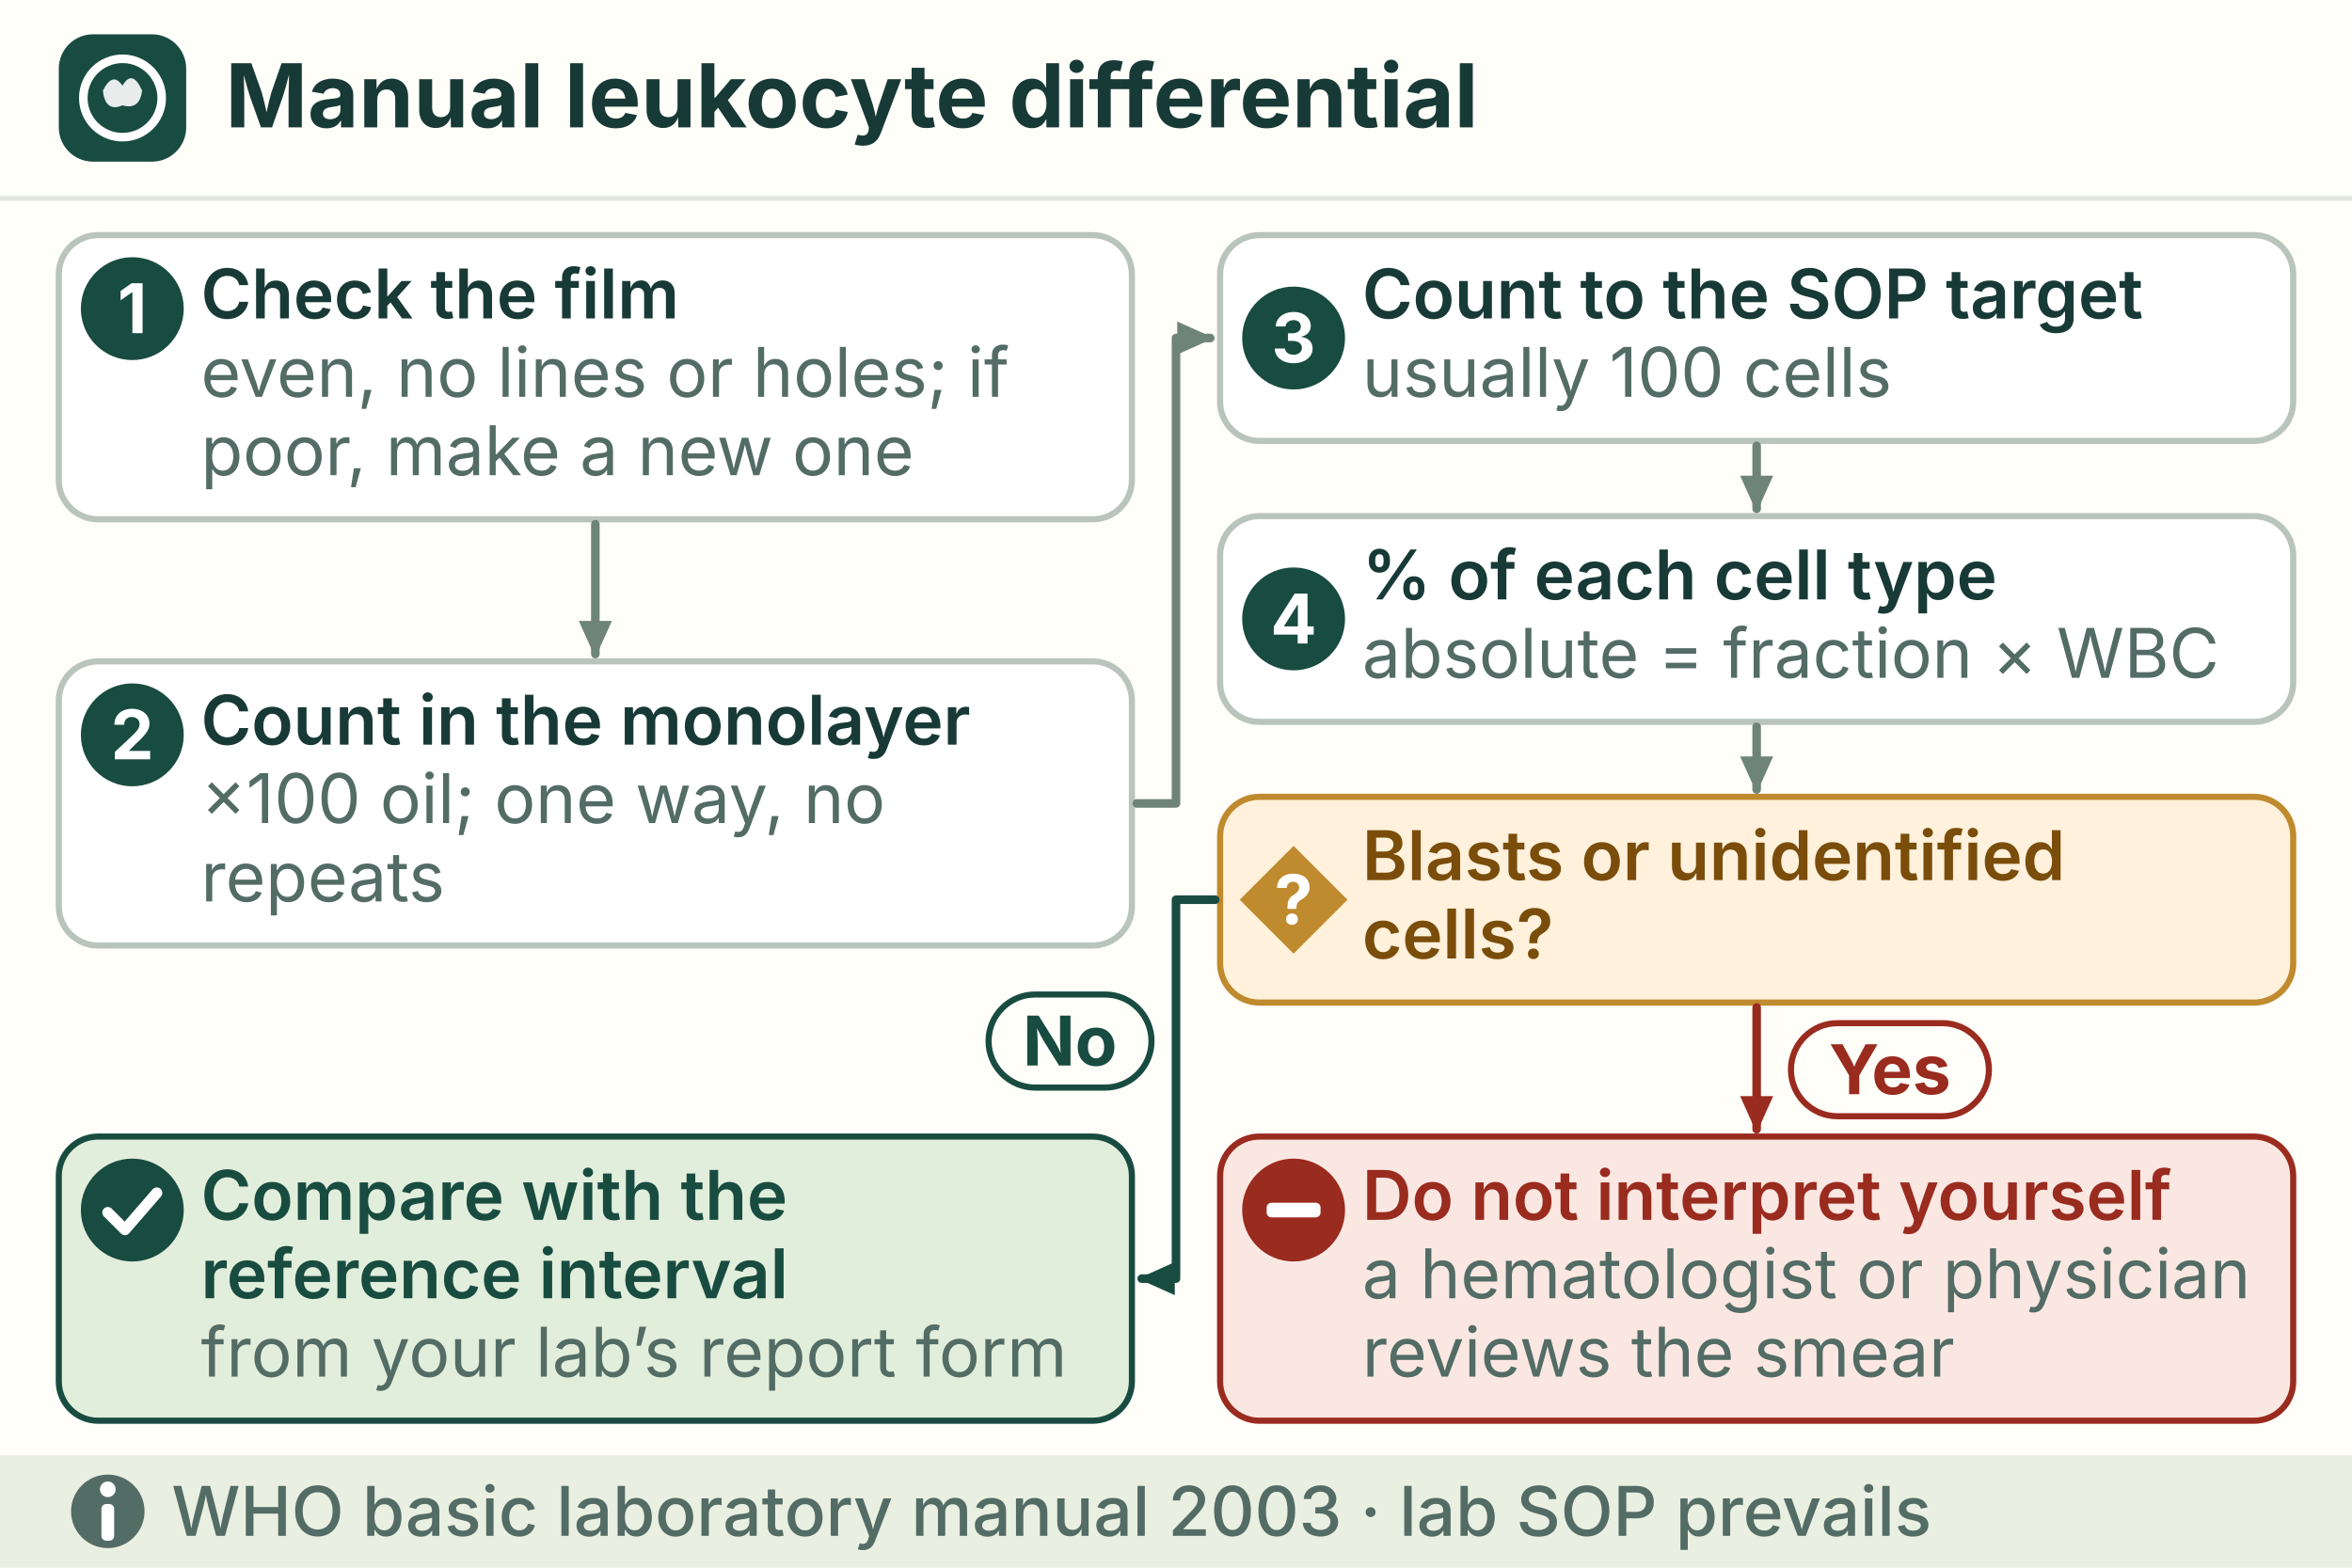
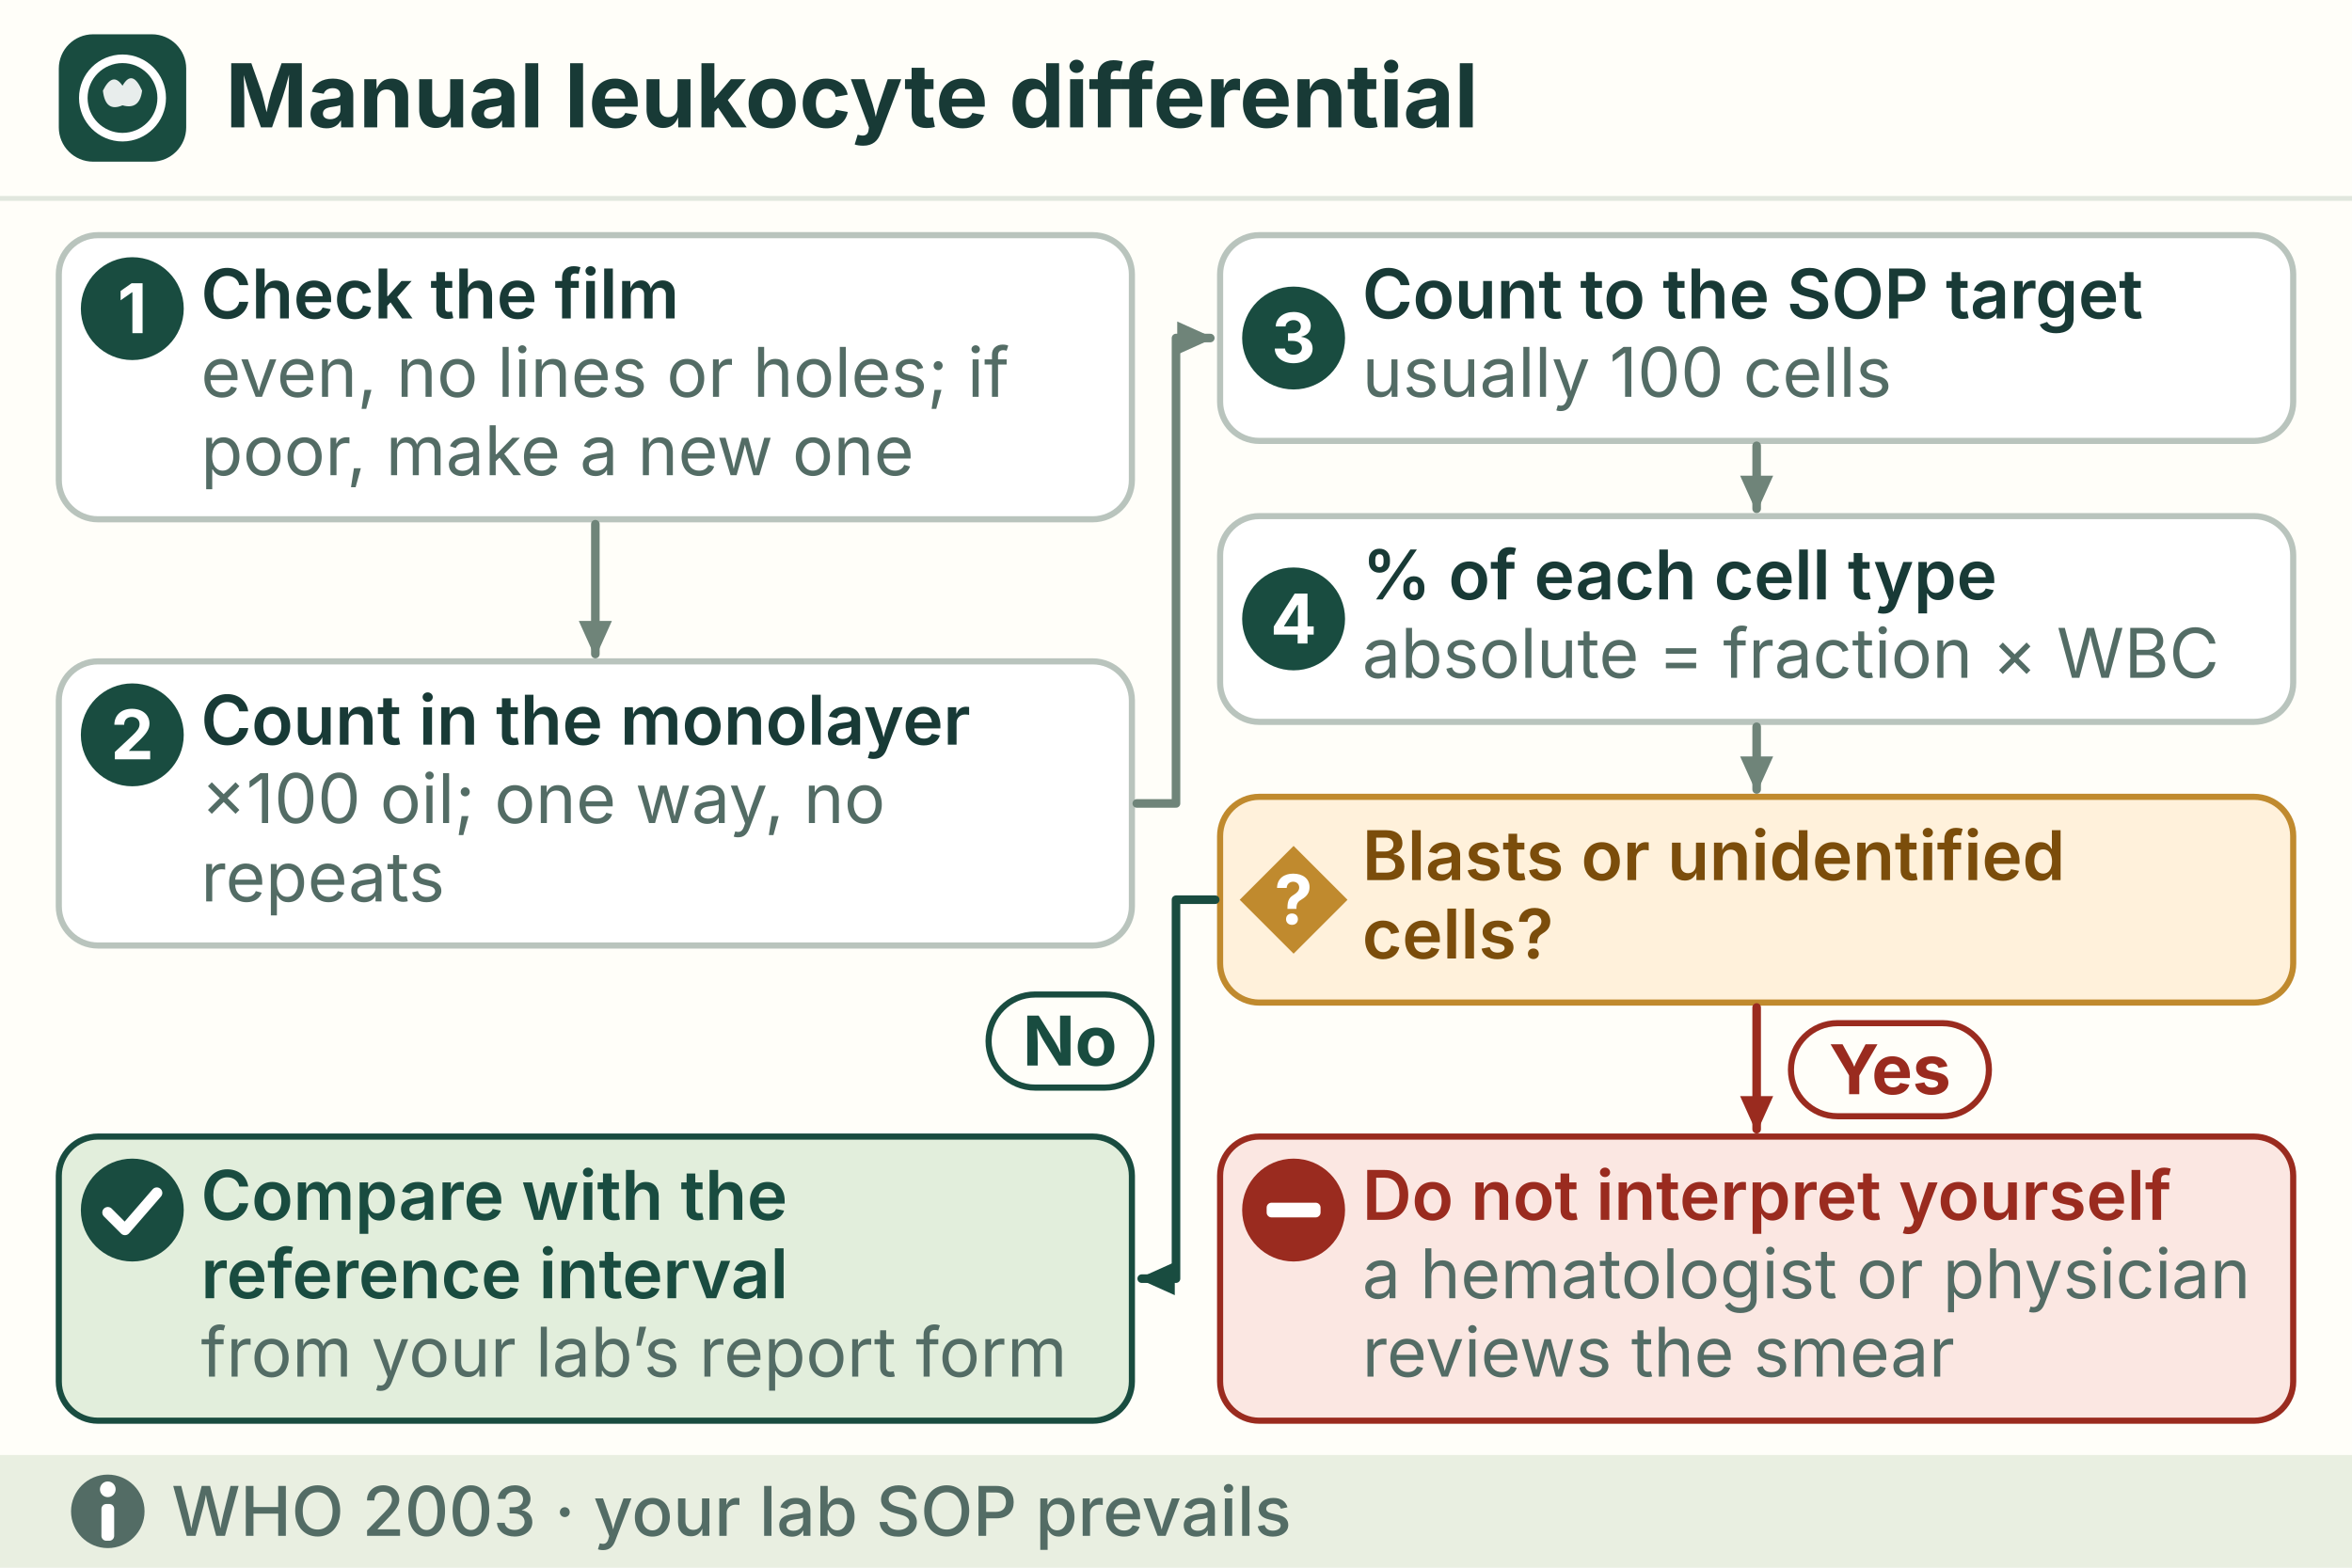
<svg xmlns="http://www.w3.org/2000/svg" viewBox="0 0 960 640" width="960" height="640">
  <defs>
    <marker id="ah-grey" viewBox="0 0 12 12" refX="10" refY="6" markerUnits="userSpaceOnUse" markerWidth="18" markerHeight="18" orient="auto-start-reverse">
      <path d="M1 1.5 L11 6 L1 10.5 Z" fill="#6F8479" />
    </marker>
    <marker id="ah-ok" viewBox="0 0 12 12" refX="10" refY="6" markerUnits="userSpaceOnUse" markerWidth="18" markerHeight="18" orient="auto-start-reverse">
      <path d="M1 1.5 L11 6 L1 10.5 Z" fill="#194C40" />
    </marker>
    <marker id="ah-stop" viewBox="0 0 12 12" refX="10" refY="6" markerUnits="userSpaceOnUse" markerWidth="18" markerHeight="18" orient="auto-start-reverse">
      <path d="M1 1.5 L11 6 L1 10.5 Z" fill="#9A2B1F" />
    </marker>
    <marker id="ah-amber" viewBox="0 0 12 12" refX="10" refY="6" markerUnits="userSpaceOnUse" markerWidth="18" markerHeight="18" orient="auto-start-reverse">
      <path d="M1 1.5 L11 6 L1 10.5 Z" fill="#C08A2E" />
    </marker>
    <linearGradient id="beam" x1="0" y1="0" x2="1" y2="0">
      <stop offset="0" stop-color="#F4C84A" stop-opacity="0.95" />
      <stop offset="1" stop-color="#F4C84A" stop-opacity="0.55" />
    </linearGradient>
  </defs>
  <rect width="960" height="640" fill="#FFFEF9" />
  <rect x="24" y="14" width="52" height="52" rx="14" fill="#194C40" />
  <circle cx="50" cy="40" r="16" fill="none" stroke="#FFFFFF" stroke-width="3.5" stroke-linecap="round" stroke-linejoin="round" />
  <path d="M42 37 q4 -8 8 -2 q4 -7 8 2 q-1 8 -8 6 q-7 3 -8 -6 Z" fill="#FFFFFF" opacity="0.9" />
  <text x="92.0" y="52.0" font-family="Inter, 'DejaVu Sans', Arial, sans-serif" font-size="36" font-weight="700" fill="#183A36" text-anchor="start">Manual leukocyte differential</text>
  <rect x="0" y="80" width="960" height="2" fill="#E1E7DE" />
  <rect x="24.0" y="96.0" width="438.0" height="116.0" rx="16" fill="#FFFFFF" stroke="#B9C4BD" stroke-width="2.5" />
  <circle cx="54" cy="126.0" r="21" fill="#194C40" />
  <text x="54.0" y="136.0" font-family="Inter, 'DejaVu Sans', Arial, sans-serif" font-size="28" font-weight="700" fill="#FFFFFF" text-anchor="middle">1</text>
  <text x="82.0" y="130.0" font-family="Inter, 'DejaVu Sans', Arial, sans-serif" font-size="28" font-weight="600" fill="#183A36" text-anchor="start">Check the film</text>
  <text x="82.0" y="162.0" font-family="Inter, 'DejaVu Sans', Arial, sans-serif" font-size="28" font-weight="400" fill="#536C65" text-anchor="start">even, no lines or holes; if</text>
  <text x="82.0" y="194.0" font-family="Inter, 'DejaVu Sans', Arial, sans-serif" font-size="28" font-weight="400" fill="#536C65" text-anchor="start">poor, make a new one</text>
  <rect x="24.0" y="270.0" width="438.0" height="116.0" rx="16" fill="#FFFFFF" stroke="#B9C4BD" stroke-width="2.5" />
  <circle cx="54" cy="300.0" r="21" fill="#194C40" />
  <text x="54.0" y="310.0" font-family="Inter, 'DejaVu Sans', Arial, sans-serif" font-size="28" font-weight="700" fill="#FFFFFF" text-anchor="middle">2</text>
  <text x="82.0" y="304.0" font-family="Inter, 'DejaVu Sans', Arial, sans-serif" font-size="28" font-weight="600" fill="#183A36" text-anchor="start">Count in the monolayer</text>
  <text x="82.0" y="336.0" font-family="Inter, 'DejaVu Sans', Arial, sans-serif" font-size="28" font-weight="400" fill="#536C65" text-anchor="start">×100 oil; one way, no</text>
  <text x="82.0" y="368.0" font-family="Inter, 'DejaVu Sans', Arial, sans-serif" font-size="28" font-weight="400" fill="#536C65" text-anchor="start">repeats</text>
  <rect x="24.0" y="464.0" width="438.0" height="116.0" rx="16" fill="#E2EEDC" stroke="#194C40" stroke-width="2.5" />
  <circle cx="54" cy="494.0" r="21" fill="#194C40" />
  <path d="M44 495.0 L51 502.0 L64 487.0" fill="none" stroke="#FFFFFF" stroke-width="4.5" stroke-linecap="round" stroke-linejoin="round" />
  <text x="82.0" y="498.0" font-family="Inter, 'DejaVu Sans', Arial, sans-serif" font-size="28" font-weight="600" fill="#194C40" text-anchor="start">Compare with the</text>
  <text x="82.0" y="530.0" font-family="Inter, 'DejaVu Sans', Arial, sans-serif" font-size="28" font-weight="600" fill="#194C40" text-anchor="start">reference interval</text>
  <text x="82.0" y="562.0" font-family="Inter, 'DejaVu Sans', Arial, sans-serif" font-size="28" font-weight="400" fill="#536C65" text-anchor="start">from your lab’s report form</text>
  <rect x="498.0" y="96.0" width="438.0" height="84.0" rx="16" fill="#FFFFFF" stroke="#B9C4BD" stroke-width="2.5" />
  <circle cx="528" cy="138.0" r="21" fill="#194C40" />
  <text x="528.0" y="148.0" font-family="Inter, 'DejaVu Sans', Arial, sans-serif" font-size="28" font-weight="700" fill="#FFFFFF" text-anchor="middle">3</text>
  <text x="556.0" y="130.0" font-family="Inter, 'DejaVu Sans', Arial, sans-serif" font-size="28" font-weight="600" fill="#183A36" text-anchor="start">Count to the SOP target</text>
  <text x="556.0" y="162.0" font-family="Inter, 'DejaVu Sans', Arial, sans-serif" font-size="28" font-weight="400" fill="#536C65" text-anchor="start">usually 100 cells</text>
  <rect x="498.0" y="210.7" width="438.0" height="84.0" rx="16" fill="#FFFFFF" stroke="#B9C4BD" stroke-width="2.5" />
  <circle cx="528" cy="252.667" r="21" fill="#194C40" />
  <text x="528.0" y="262.7" font-family="Inter, 'DejaVu Sans', Arial, sans-serif" font-size="28" font-weight="700" fill="#FFFFFF" text-anchor="middle">4</text>
  <text x="556.0" y="244.7" font-family="Inter, 'DejaVu Sans', Arial, sans-serif" font-size="28" font-weight="600" fill="#183A36" text-anchor="start">% of each cell type</text>
  <text x="556.0" y="276.7" font-family="Inter, 'DejaVu Sans', Arial, sans-serif" font-size="28" font-weight="400" fill="#536C65" text-anchor="start">absolute = fraction × WBC</text>
  <rect x="498.0" y="325.3" width="438.0" height="84.0" rx="16" fill="#FFF1DB" stroke="#C08A2E" stroke-width="2.5" />
  <path d="M528 345.333 L550 367.333 L528 389.333 L506 367.333 Z" fill="#C08A2E" />
  <text x="528.0" y="377.3" font-family="Inter, 'DejaVu Sans', Arial, sans-serif" font-size="28" font-weight="700" fill="#FFFFFF" text-anchor="middle">?</text>
  <text x="556.0" y="359.3" font-family="Inter, 'DejaVu Sans', Arial, sans-serif" font-size="28" font-weight="600" fill="#7B4D0B" text-anchor="start">Blasts or unidentified</text>
  <text x="556.0" y="391.3" font-family="Inter, 'DejaVu Sans', Arial, sans-serif" font-size="28" font-weight="600" fill="#7B4D0B" text-anchor="start">cells?</text>
  <rect x="498.0" y="464.0" width="438.0" height="116.0" rx="16" fill="#FBE7E2" stroke="#9A2B1F" stroke-width="2.5" />
  <circle cx="528" cy="494.0" r="21" fill="#9A2B1F" />
  <rect x="517" y="491.0" width="22" height="6" rx="2" fill="#FFFFFF" />
  <text x="556.0" y="498.0" font-family="Inter, 'DejaVu Sans', Arial, sans-serif" font-size="28" font-weight="600" fill="#9A2B1F" text-anchor="start">Do not interpret yourself</text>
  <text x="556.0" y="530.0" font-family="Inter, 'DejaVu Sans', Arial, sans-serif" font-size="28" font-weight="400" fill="#536C65" text-anchor="start">a hematologist or physician</text>
  <text x="556.0" y="562.0" font-family="Inter, 'DejaVu Sans', Arial, sans-serif" font-size="28" font-weight="400" fill="#536C65" text-anchor="start">reviews the smear</text>
  <path d="M243.0 214.0 L243.0 267.0" fill="none" stroke="#6F8479" stroke-width="3.5" stroke-linecap="round" stroke-linejoin="round" marker-end="url(#ah-grey)" />
  <path d="M464.0 328.0 L480.0 328.0 L480.0 138.0 L494.0 138.0" fill="none" stroke="#6F8479" stroke-width="3.5" stroke-linecap="round" stroke-linejoin="round" marker-end="url(#ah-grey)" />
  <path d="M717.0 182.0 L717.0 207.7" fill="none" stroke="#6F8479" stroke-width="3.5" stroke-linecap="round" stroke-linejoin="round" marker-end="url(#ah-grey)" />
  <path d="M717.0 296.7 L717.0 322.3" fill="none" stroke="#6F8479" stroke-width="3.5" stroke-linecap="round" stroke-linejoin="round" marker-end="url(#ah-grey)" />
  <path d="M717.0 411.3 L717.0 461.0" fill="none" stroke="#9A2B1F" stroke-width="3.5" stroke-linecap="round" stroke-linejoin="round" marker-end="url(#ah-stop)" />
  <rect x="731.0" y="417.7" width="80.8" height="38" rx="19" fill="#FFFEF9" stroke="#9A2B1F" stroke-width="2.5" />
  <text x="771.4" y="446.7" font-family="Inter, 'DejaVu Sans', Arial, sans-serif" font-size="28" font-weight="700" fill="#9A2B1F" text-anchor="middle">Yes</text>
  <path d="M496.0 367.3 L480.0 367.3 L480.0 522.0 L466.0 522.0" fill="none" stroke="#194C40" stroke-width="3.5" stroke-linecap="round" stroke-linejoin="round" marker-end="url(#ah-ok)" />
  <rect x="403.5" y="406.0" width="66.5" height="38" rx="19" fill="#FFFEF9" stroke="#194C40" stroke-width="2.5" />
  <text x="436.7" y="435.0" font-family="Inter, 'DejaVu Sans', Arial, sans-serif" font-size="28" font-weight="700" fill="#194C40" text-anchor="middle">No</text>
  <rect x="0" y="594" width="960" height="46" fill="#E9EFE1" />
  <circle cx="44" cy="617" r="15" fill="#536C65" />
  <circle cx="44" cy="608" r="3.2" fill="#FFFFFF" />
  <rect x="41.4" y="614" width="5.2" height="15" rx="2" fill="#FFFFFF" />
-   <text x="70.0" y="627.0" font-family="Inter, 'DejaVu Sans', Arial, sans-serif" font-size="28" font-weight="500" fill="#536C65" text-anchor="start">WHO basic laboratory manual 2003 · lab SOP prevails</text>
+   <text x="70.0" y="627.0" font-family="Inter, 'DejaVu Sans', Arial, sans-serif" font-size="28" font-weight="500" fill="#536C65" text-anchor="start">WHO 2003 · your lab SOP prevails</text>
</svg>
